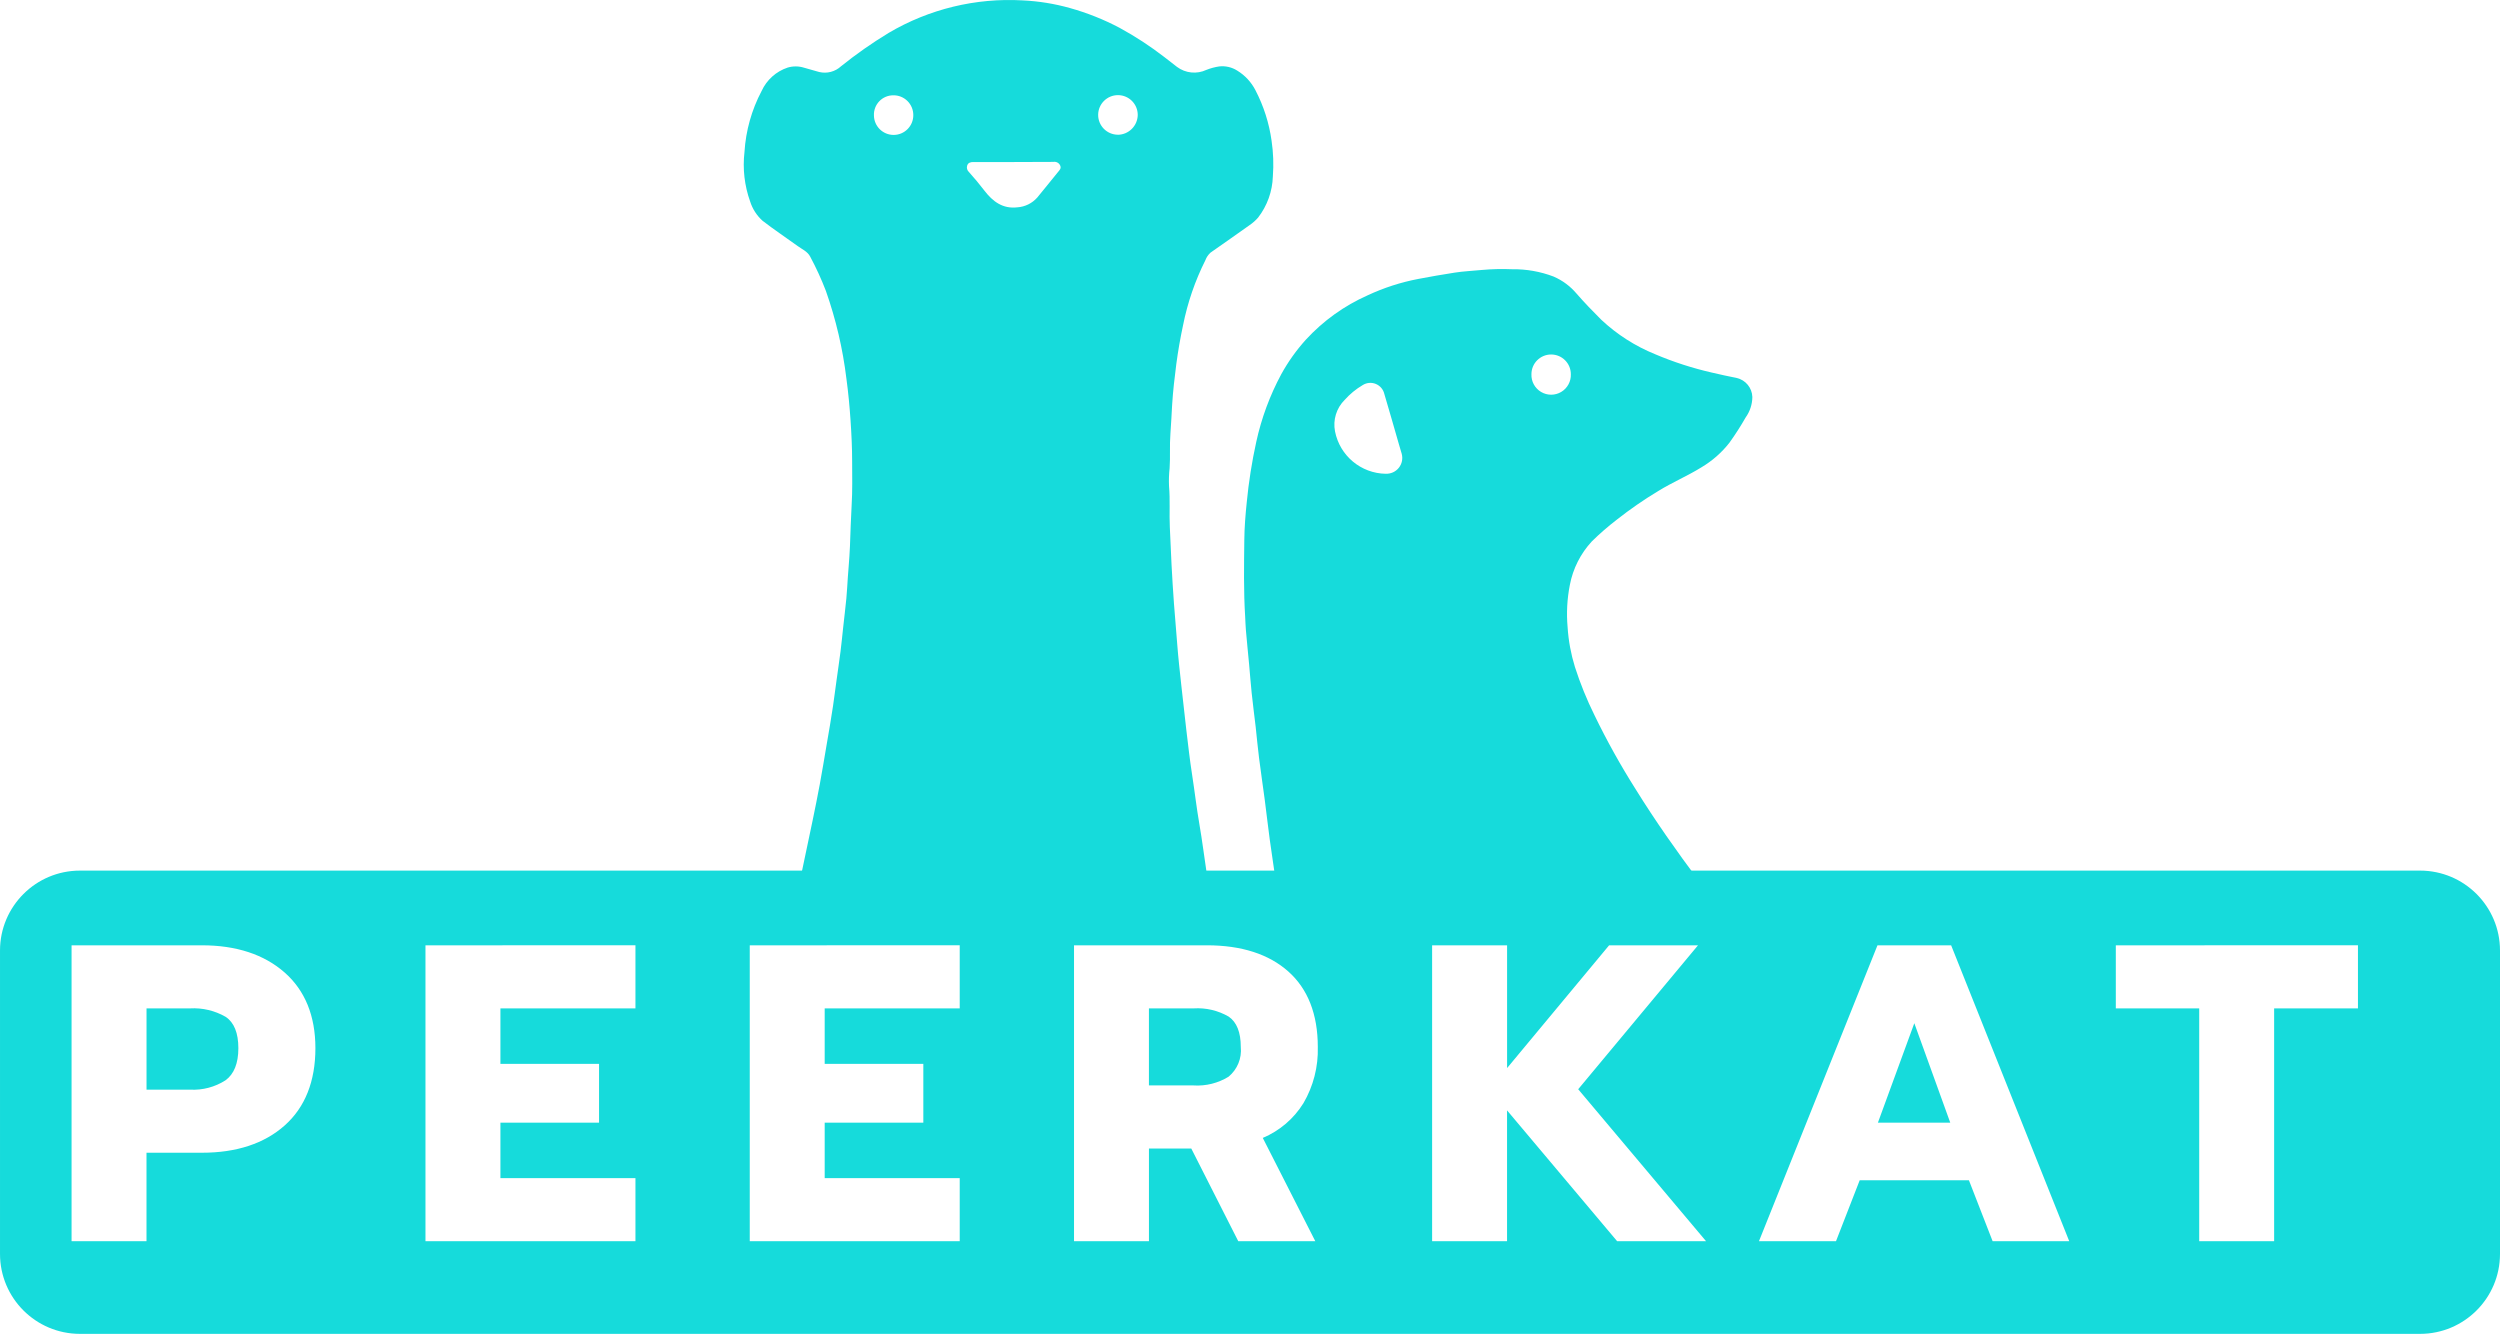
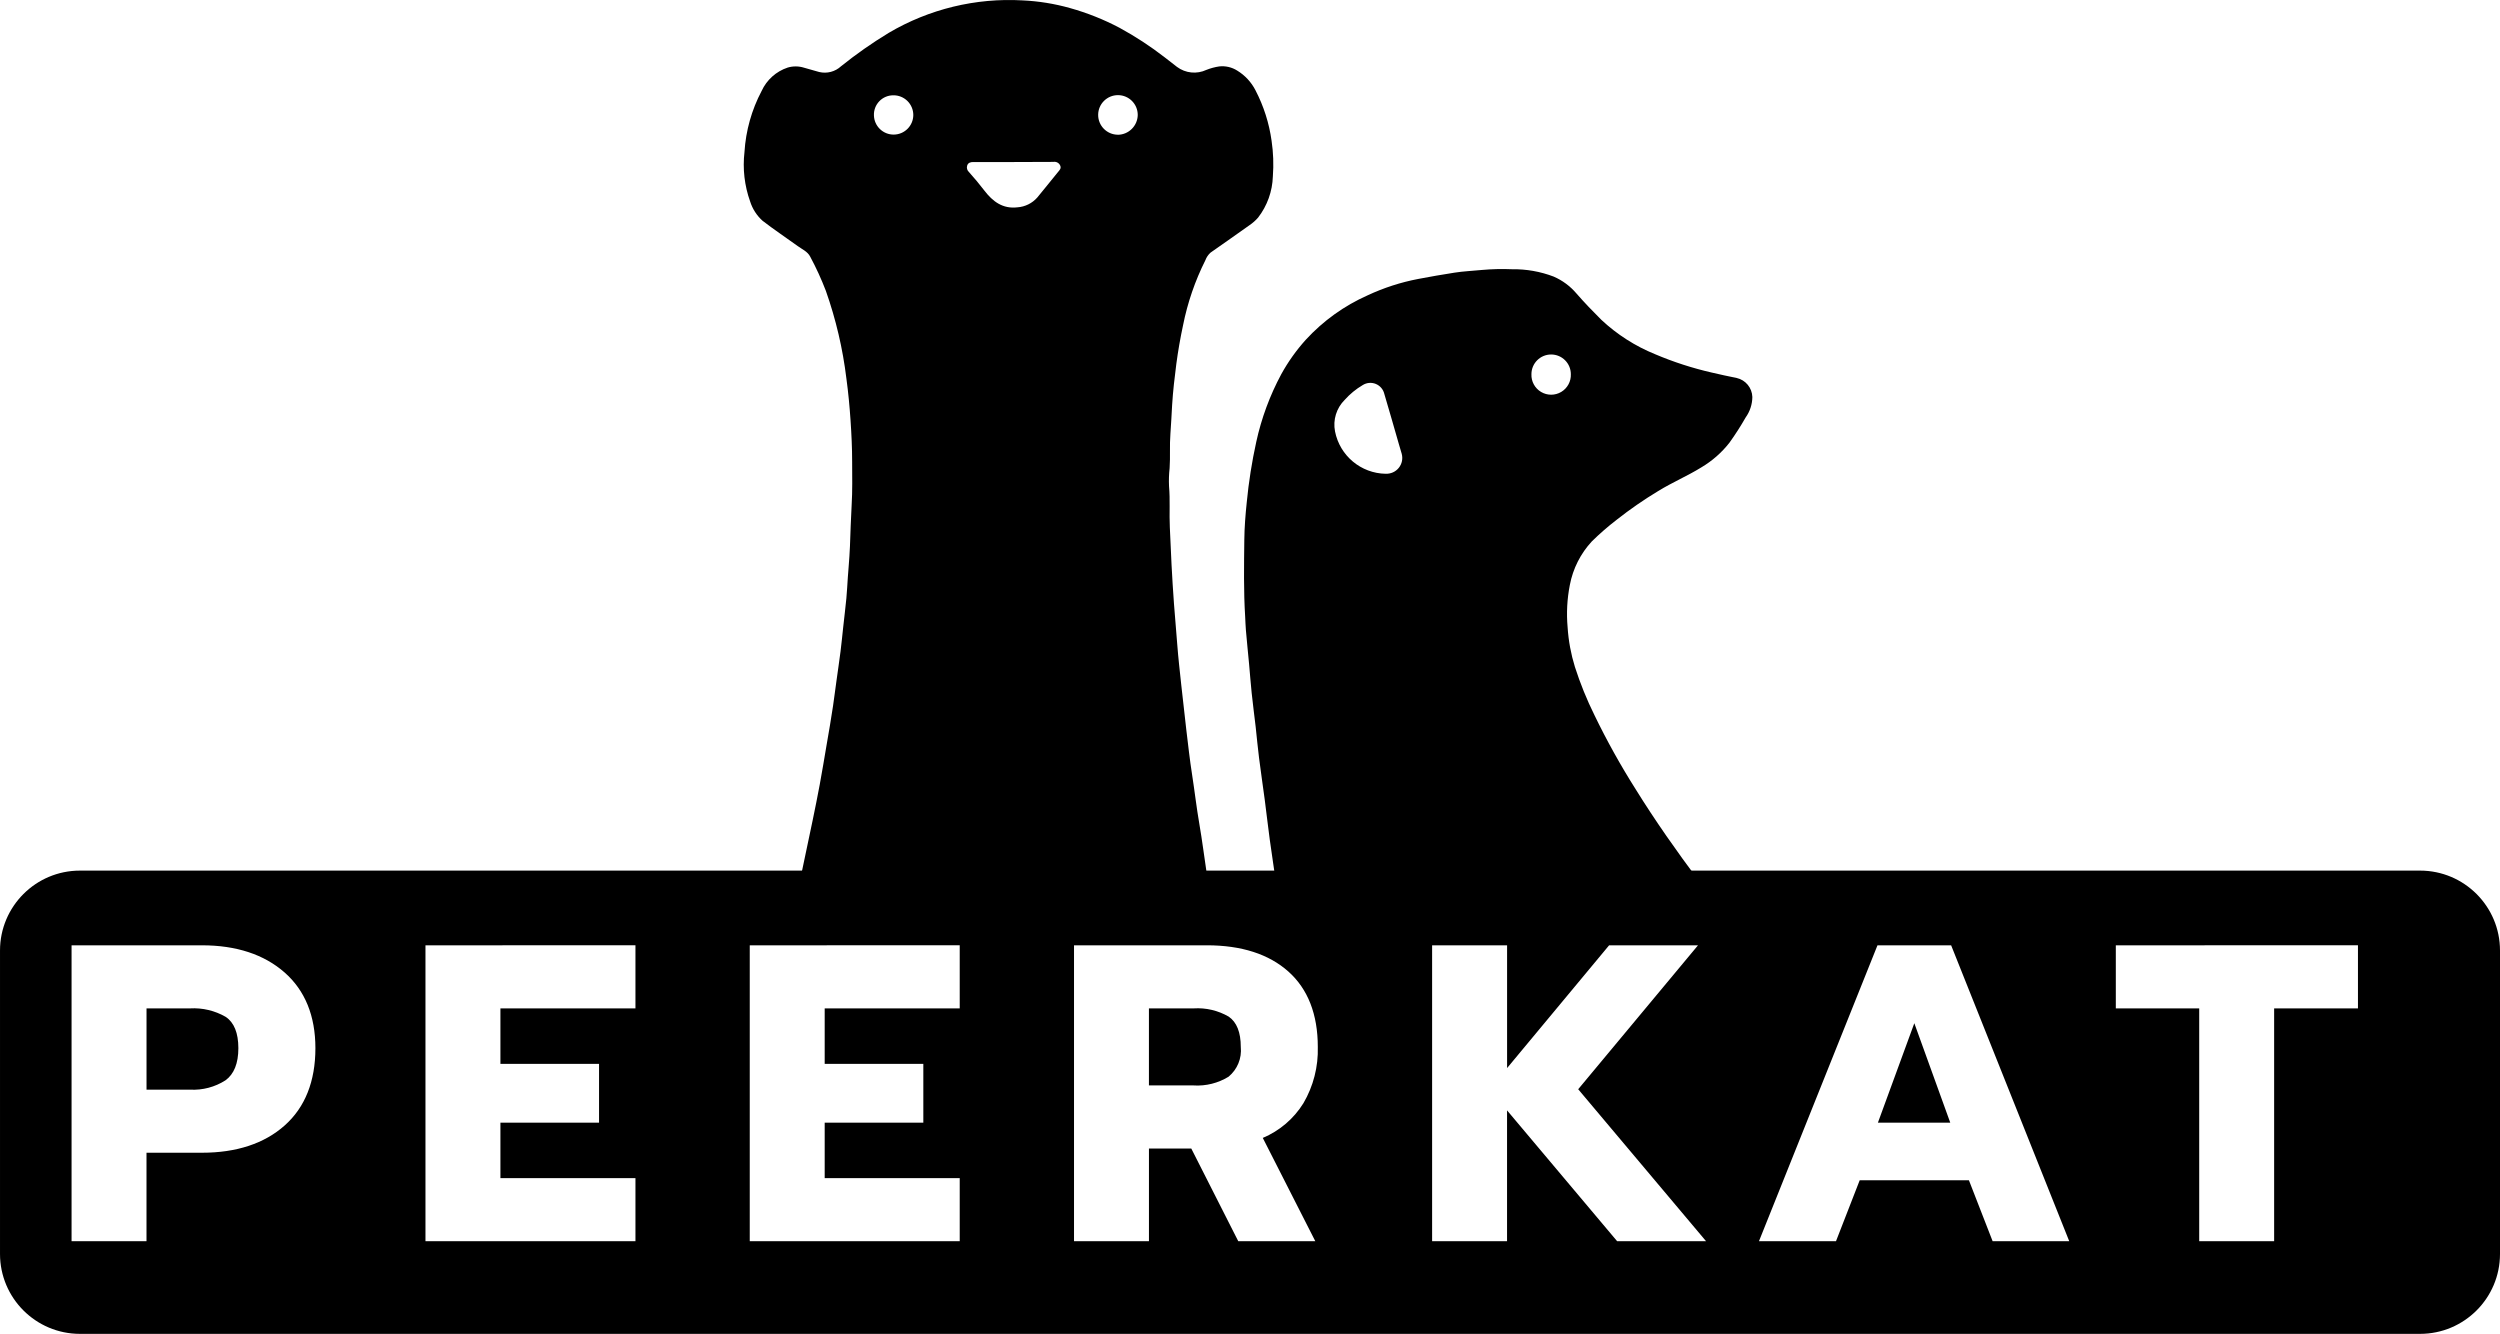
- <svg xmlns="http://www.w3.org/2000/svg" width="313.001" height="167" viewBox="0 0 313.001 167">
-   <defs>
-     <style>.a{fill:#16dbdb;}</style>
-   </defs>
-   <g transform="translate(-11.801 -1165.093)">
-     <g transform="translate(11.802 1165.093)">
-       <g transform="translate(93.13)">
-         <path class="a" d="M77.034,334.068c.185-.841.378-1.709.56-2.564q.656-3.082,1.3-6.181c.308-1.5.616-3,.894-4.511.305-1.662.583-3.326.863-4.988.28-1.614.56-3.228.8-4.847.165-1.068.28-2.144.44-3.217.165-1.2.347-2.41.5-3.617.126-.992.219-1.989.328-2.984.132-1.21.28-2.424.4-3.643.045-.44.073-.885.1-1.323.092-1.737.28-3.466.35-5.206s.109-3.418.21-5.122c.112-1.821.07-3.643.064-5.456,0-1.726-.084-3.455-.2-5.175s-.28-3.486-.516-5.217a51.77,51.77,0,0,0-2.575-11.006,37.155,37.155,0,0,0-1.961-4.281c-.331-.644-1.012-.922-1.564-1.325-1.46-1.062-2.973-2.059-4.4-3.166a5.454,5.454,0,0,1-1.555-2.413,13.7,13.7,0,0,1-.709-6.19,18.837,18.837,0,0,1,2.146-7.647,5.493,5.493,0,0,1,3.273-2.934,3.514,3.514,0,0,1,2.04.02c.63.188,1.264.359,1.894.538a3,3,0,0,0,2.738-.72,55.708,55.708,0,0,1,5.974-4.183,29.657,29.657,0,0,1,16.753-4.063,26.455,26.455,0,0,1,5.94.961,31.382,31.382,0,0,1,6.19,2.466,42.141,42.141,0,0,1,5.677,3.713c.513.387,1.009.8,1.524,1.185a3.6,3.6,0,0,0,3.69.373,7.205,7.205,0,0,1,1.606-.432,3.488,3.488,0,0,1,2.242.521,6.187,6.187,0,0,1,2.292,2.471,19.488,19.488,0,0,1,2.015,6.321,20.106,20.106,0,0,1,.16,4.452,8.9,8.9,0,0,1-1.847,5.161,5.524,5.524,0,0,1-1.07.947c-1.617,1.166-3.262,2.289-4.887,3.441a2.393,2.393,0,0,0-.642.944,32.2,32.2,0,0,0-2.8,8.157q-.516,2.4-.841,4.839c-.219,1.7-.418,3.4-.524,5.114-.076,1.208-.12,2.421-.216,3.626-.115,1.443,0,2.883-.1,4.318a14.113,14.113,0,0,0-.073,2.242c.154,1.715.017,3.433.1,5.145.078,1.552.132,3.107.213,4.66.087,1.631.182,3.267.305,4.9.129,1.7.28,3.39.409,5.086s.328,3.446.513,5.167q.294,2.752.619,5.506c.23,1.9.437,3.8.734,5.691.317,2.037.546,4.085.9,6.117.367,2.113.628,4.245.95,6.366a17.422,17.422,0,0,1,.305,1.961Zm27.045-91.183H99.021c-.325,0-.653.064-.776.437a.782.782,0,0,0,.233.827c.667.745,1.311,1.513,1.917,2.306,1.051,1.373,2.3,2.317,4.141,2.1a3.643,3.643,0,0,0,2.485-1.227c.883-1.051,1.72-2.135,2.595-3.191.21-.255.446-.462.263-.841a.786.786,0,0,0-.841-.429C107.379,242.885,105.729,242.885,104.079,242.885ZM91.5,237A2.47,2.47,0,0,0,89,234.53a2.419,2.419,0,0,0-2.429,2.522A2.463,2.463,0,0,0,91.5,237Zm25.6,2.471a2.522,2.522,0,0,0,2.5-2.48,2.478,2.478,0,1,0-2.5,2.474Z" transform="translate(-70.285 -222.598)" />
-         <path class="a" d="M297.894,420.6c-.308-2.121-.63-4.242-.925-6.366-.227-1.662-.409-3.326-.628-4.988-.23-1.743-.493-3.483-.712-5.229-.165-1.295-.28-2.595-.423-3.892-.162-1.4-.353-2.824-.5-4.237-.129-1.2-.21-2.4-.322-3.606-.132-1.418-.28-2.836-.4-4.256-.048-.56-.059-1.121-.092-1.681-.2-3.208-.143-6.425-.106-9.636.017-1.564.143-3.133.305-4.688a63.392,63.392,0,0,1,1.191-7.565,32.555,32.555,0,0,1,3.127-8.465,22.987,22.987,0,0,1,3.082-4.329,23.425,23.425,0,0,1,7.742-5.556,26.922,26.922,0,0,1,6.33-2.048c1.51-.28,3.021-.56,4.536-.787,1.121-.179,2.264-.219,3.4-.336a28.722,28.722,0,0,1,3.8-.092,14.017,14.017,0,0,1,5.217.919,7.846,7.846,0,0,1,2.839,2.1c1,1.149,2.054,2.242,3.138,3.32a21.917,21.917,0,0,0,6.725,4.3,42.292,42.292,0,0,0,7.106,2.3c1.028.255,2.071.454,3.107.675a2.522,2.522,0,0,1,1.961,2.382,4.48,4.48,0,0,1-.841,2.564,36.26,36.26,0,0,1-2.023,3.152,12.647,12.647,0,0,1-3.531,3.1c-1.74,1.076-3.643,1.88-5.38,2.95a51.036,51.036,0,0,0-5.206,3.6,34.189,34.189,0,0,0-3.116,2.712,11.065,11.065,0,0,0-2.752,5.447,18.77,18.77,0,0,0-.28,5.307,21.355,21.355,0,0,0,.916,4.968,43.69,43.69,0,0,0,2.449,6.041,93.389,93.389,0,0,0,5.142,9.247c2.466,3.979,5.161,7.8,7.963,11.544.28.375.591.737.857,1.121Zm13.592-52.154a1.98,1.98,0,0,0,2.006-2.5c-.129-.4-.238-.8-.356-1.208-.605-2.1-1.2-4.2-1.824-6.293a1.793,1.793,0,0,0-2.7-1.1,9.389,9.389,0,0,0-2.256,1.852,4.371,4.371,0,0,0-1.213,3.951A6.573,6.573,0,0,0,311.486,368.45Zm23.181-12.463a2.467,2.467,0,0,0-4.934,0,2.469,2.469,0,1,0,4.934,0Z" transform="translate(-231.128 -309.134)" />
-       </g>
-       <g transform="translate(0 109.179)">
-         <path class="a" d="M303,58H10A10.011,10.011,0,0,1,0,48V10A10.011,10.011,0,0,1,10,0H303a10.011,10.011,0,0,1,10,10V48A10.011,10.011,0,0,1,303,58ZM264.9,9.353v7.9h10.441V46.4h9.381V17.25h10.494v-7.9ZM232.834,38.768h13.674l2.968,7.632h9.593L244.282,9.353H235.06L220.221,46.4h9.645l2.968-7.631Zm-44.149-8.745,0,0L202.466,46.4H213.6L197.59,27.373l15-18.02h-11.13l-12.773,15.37V9.353H179.3V46.4h9.382V30.023Zm-44.838,4.77h5.3L155.03,46.4h9.646L158.1,33.468a11.01,11.01,0,0,0,5.088-4.346,13.206,13.206,0,0,0,1.8-7.049c0-4.08-1.239-7.254-3.683-9.435s-5.878-3.286-10.2-3.286H134.466V46.4h9.382V34.794ZM93.868,9.353V46.4h26.288V38.5H103.25V31.56H115.6V24.193H103.25V17.25h16.906v-7.9Zm-40.6,0V46.4H79.558V38.5H62.652V31.56H75V24.193H62.652V17.25H79.558v-7.9Zm-44.309,0V46.4h9.382V35.323h6.943c4.326,0,7.813-1.15,10.362-3.419s3.842-5.522,3.842-9.672c0-4.044-1.3-7.236-3.868-9.487S29.577,9.353,25.286,9.353ZM244.176,31.56h-9.063l4.559-12.455,4.5,12.454ZM23.8,27.426H18.344V17.25H23.8a8.016,8.016,0,0,1,4.452,1.059c1.055.7,1.59,2.024,1.59,3.922s-.544,3.254-1.616,4.028A7.476,7.476,0,0,1,23.8,27.426Zm125.663-.53h-5.618V17.25h5.618a7.759,7.759,0,0,1,4.372,1.033c1,.686,1.511,1.962,1.511,3.79a4.278,4.278,0,0,1-1.537,3.736A7.488,7.488,0,0,1,149.466,26.9Z" transform="translate(0 -0.179)" />
-       </g>
-     </g>
+ <svg xmlns="http://www.w3.org/2000/svg" viewBox="0 0 313.001 167">
+   <defs />
+   <defs />
+   <path d="M99.88 111.47c.185-.841.378-1.709.56-2.564q.656-3.082 1.3-6.181c.308-1.5.616-3 .894-4.511.305-1.662.583-3.326.863-4.988.28-1.614.56-3.228.8-4.847.165-1.068.28-2.144.44-3.217.165-1.2.347-2.41.5-3.617.126-.992.219-1.989.328-2.984.132-1.21.28-2.424.4-3.643.045-.44.073-.885.1-1.323.092-1.737.28-3.466.35-5.206s.109-3.418.21-5.122c.112-1.821.07-3.643.064-5.456 0-1.726-.084-3.455-.2-5.175s-.28-3.486-.516-5.217a51.77 51.77 0 00-2.575-11.006 37.155 37.155 0 00-1.961-4.281c-.331-.644-1.012-.922-1.564-1.325-1.46-1.062-2.973-2.059-4.4-3.166a5.454 5.454 0 01-1.555-2.413 13.7 13.7 0 01-.709-6.19 18.837 18.837 0 012.146-7.647 5.493 5.493 0 013.273-2.934 3.514 3.514 0 012.04.02c.63.188 1.264.359 1.894.538a3 3 0 002.738-.72 55.708 55.708 0 015.974-4.183A29.657 29.657 0 01128.027.049a26.455 26.455 0 015.94.961 31.382 31.382 0 016.19 2.466 42.141 42.141 0 015.677 3.713c.513.387 1.009.8 1.524 1.185a3.6 3.6 0 003.69.373 7.205 7.205 0 011.606-.432 3.488 3.488 0 012.242.521 6.187 6.187 0 012.292 2.471 19.488 19.488 0 012.015 6.321 20.106 20.106 0 01.16 4.452 8.9 8.9 0 01-1.847 5.161 5.524 5.524 0 01-1.07.947c-1.617 1.166-3.262 2.289-4.887 3.441a2.393 2.393 0 00-.642.944 32.2 32.2 0 00-2.8 8.157q-.516 2.4-.841 4.839c-.219 1.7-.418 3.4-.524 5.114-.076 1.208-.12 2.421-.216 3.626-.115 1.443 0 2.883-.1 4.318a14.113 14.113 0 00-.073 2.242c.154 1.715.017 3.433.1 5.145.078 1.552.132 3.107.213 4.66.087 1.631.182 3.267.305 4.9.129 1.7.28 3.39.409 5.086s.328 3.446.513 5.167q.294 2.752.619 5.506c.23 1.9.437 3.8.734 5.691.317 2.037.546 4.085.9 6.117.367 2.113.628 4.245.95 6.366a17.422 17.422 0 01.305 1.961zm27.045-91.183h-5.058c-.325 0-.653.064-.776.437a.782.782 0 00.233.827c.667.745 1.311 1.513 1.917 2.306 1.051 1.373 2.3 2.317 4.141 2.1a3.643 3.643 0 002.485-1.227c.883-1.051 1.72-2.135 2.595-3.191.21-.255.446-.462.263-.841a.786.786 0 00-.841-.429c-1.659.018-3.309.018-4.959.018zm-12.579-5.885a2.47 2.47 0 00-2.5-2.47 2.419 2.419 0 00-2.429 2.522 2.465 2.465 0 004.929-.052zm25.6 2.471a2.522 2.522 0 002.5-2.48 2.478 2.478 0 10-2.5 2.474zM159.897 111.466c-.308-2.121-.63-4.242-.925-6.366-.227-1.662-.409-3.326-.628-4.988-.23-1.743-.493-3.483-.712-5.229-.165-1.295-.28-2.595-.423-3.892-.162-1.4-.353-2.824-.5-4.237-.129-1.2-.21-2.4-.322-3.606-.132-1.418-.28-2.836-.4-4.256-.048-.56-.059-1.121-.092-1.681-.2-3.208-.143-6.425-.106-9.636.017-1.564.143-3.133.305-4.688a63.392 63.392 0 011.191-7.565 32.555 32.555 0 013.127-8.465 22.987 22.987 0 013.082-4.329 23.425 23.425 0 017.742-5.556 26.922 26.922 0 016.33-2.048c1.51-.28 3.021-.56 4.536-.787 1.121-.179 2.264-.219 3.4-.336a28.722 28.722 0 013.8-.092 14.017 14.017 0 015.217.919 7.846 7.846 0 012.839 2.1c1 1.149 2.054 2.242 3.138 3.32a21.917 21.917 0 006.725 4.3 42.292 42.292 0 007.106 2.3c1.028.255 2.071.454 3.107.675a2.522 2.522 0 011.961 2.382 4.48 4.48 0 01-.841 2.564 36.26 36.26 0 01-2.023 3.152 12.647 12.647 0 01-3.531 3.1c-1.74 1.076-3.643 1.88-5.38 2.95a51.036 51.036 0 00-5.206 3.6 34.189 34.189 0 00-3.116 2.712 11.065 11.065 0 00-2.752 5.447 18.77 18.77 0 00-.28 5.307 21.355 21.355 0 00.916 4.968 43.69 43.69 0 002.449 6.041 93.389 93.389 0 005.142 9.247c2.466 3.979 5.161 7.8 7.963 11.544.28.375.591.737.857 1.121zm13.592-52.154a1.98 1.98 0 002.006-2.5c-.129-.4-.238-.8-.356-1.208-.605-2.1-1.2-4.2-1.824-6.293a1.793 1.793 0 00-2.7-1.1 9.389 9.389 0 00-2.256 1.852 4.371 4.371 0 00-1.213 3.951 6.573 6.573 0 006.343 5.302zm23.181-12.463a2.467 2.467 0 00-4.934 0 2.469 2.469 0 104.934 0z" class="a" />
+   <g>
+     <path d="M303.001 167h-293a10.011 10.011 0 01-10-10v-38a10.011 10.011 0 0110-10h293a10.011 10.011 0 0110 10v38a10.011 10.011 0 01-10 10zm-38.1-48.647v7.9h10.441V155.4h9.381v-29.15h10.494v-7.9zm-32.066 29.415h13.674l2.968 7.632h9.593l-14.787-37.047h-9.222L220.222 155.4h9.645l2.968-7.631zm-44.149-8.745l13.781 16.377h11.134l-16.01-19.027 15-18.02h-11.13l-12.773 15.37v-15.37h-9.387V155.4h9.382v-16.377zm-44.838 4.77h5.3l5.883 11.607h9.646l-6.576-12.932a11.01 11.01 0 005.088-4.346 13.206 13.206 0 001.8-7.049c0-4.08-1.239-7.254-3.683-9.435s-5.878-3.286-10.2-3.286h-16.639V155.4h9.382v-11.606zm-49.979-25.44V155.4h26.288v-7.9h-16.906v-6.94h12.35v-7.367h-12.35v-6.943h16.906v-7.9zm-40.6 0V155.4h26.29v-7.9H62.653v-6.94h12.348v-7.367H62.653v-6.943h16.906v-7.9zm-44.309 0V155.4h9.382v-11.077h6.943c4.326 0 7.813-1.15 10.362-3.419s3.842-5.522 3.842-9.672c0-4.044-1.3-7.236-3.868-9.487s-6.043-3.392-10.334-3.392zm235.217 22.207h-9.063l4.559-12.455 4.5 12.454zm-220.376-4.134h-5.456V126.25h5.456a8.016 8.016 0 014.452 1.059c1.055.7 1.59 2.024 1.59 3.922s-.544 3.254-1.616 4.028a7.476 7.476 0 01-4.426 1.167zm125.663-.53h-5.618v-9.646h5.618a7.759 7.759 0 014.372 1.033c1 .686 1.511 1.962 1.511 3.79a4.278 4.278 0 01-1.537 3.736 7.488 7.488 0 01-4.343 1.091z" class="a" />
  </g>
</svg>
